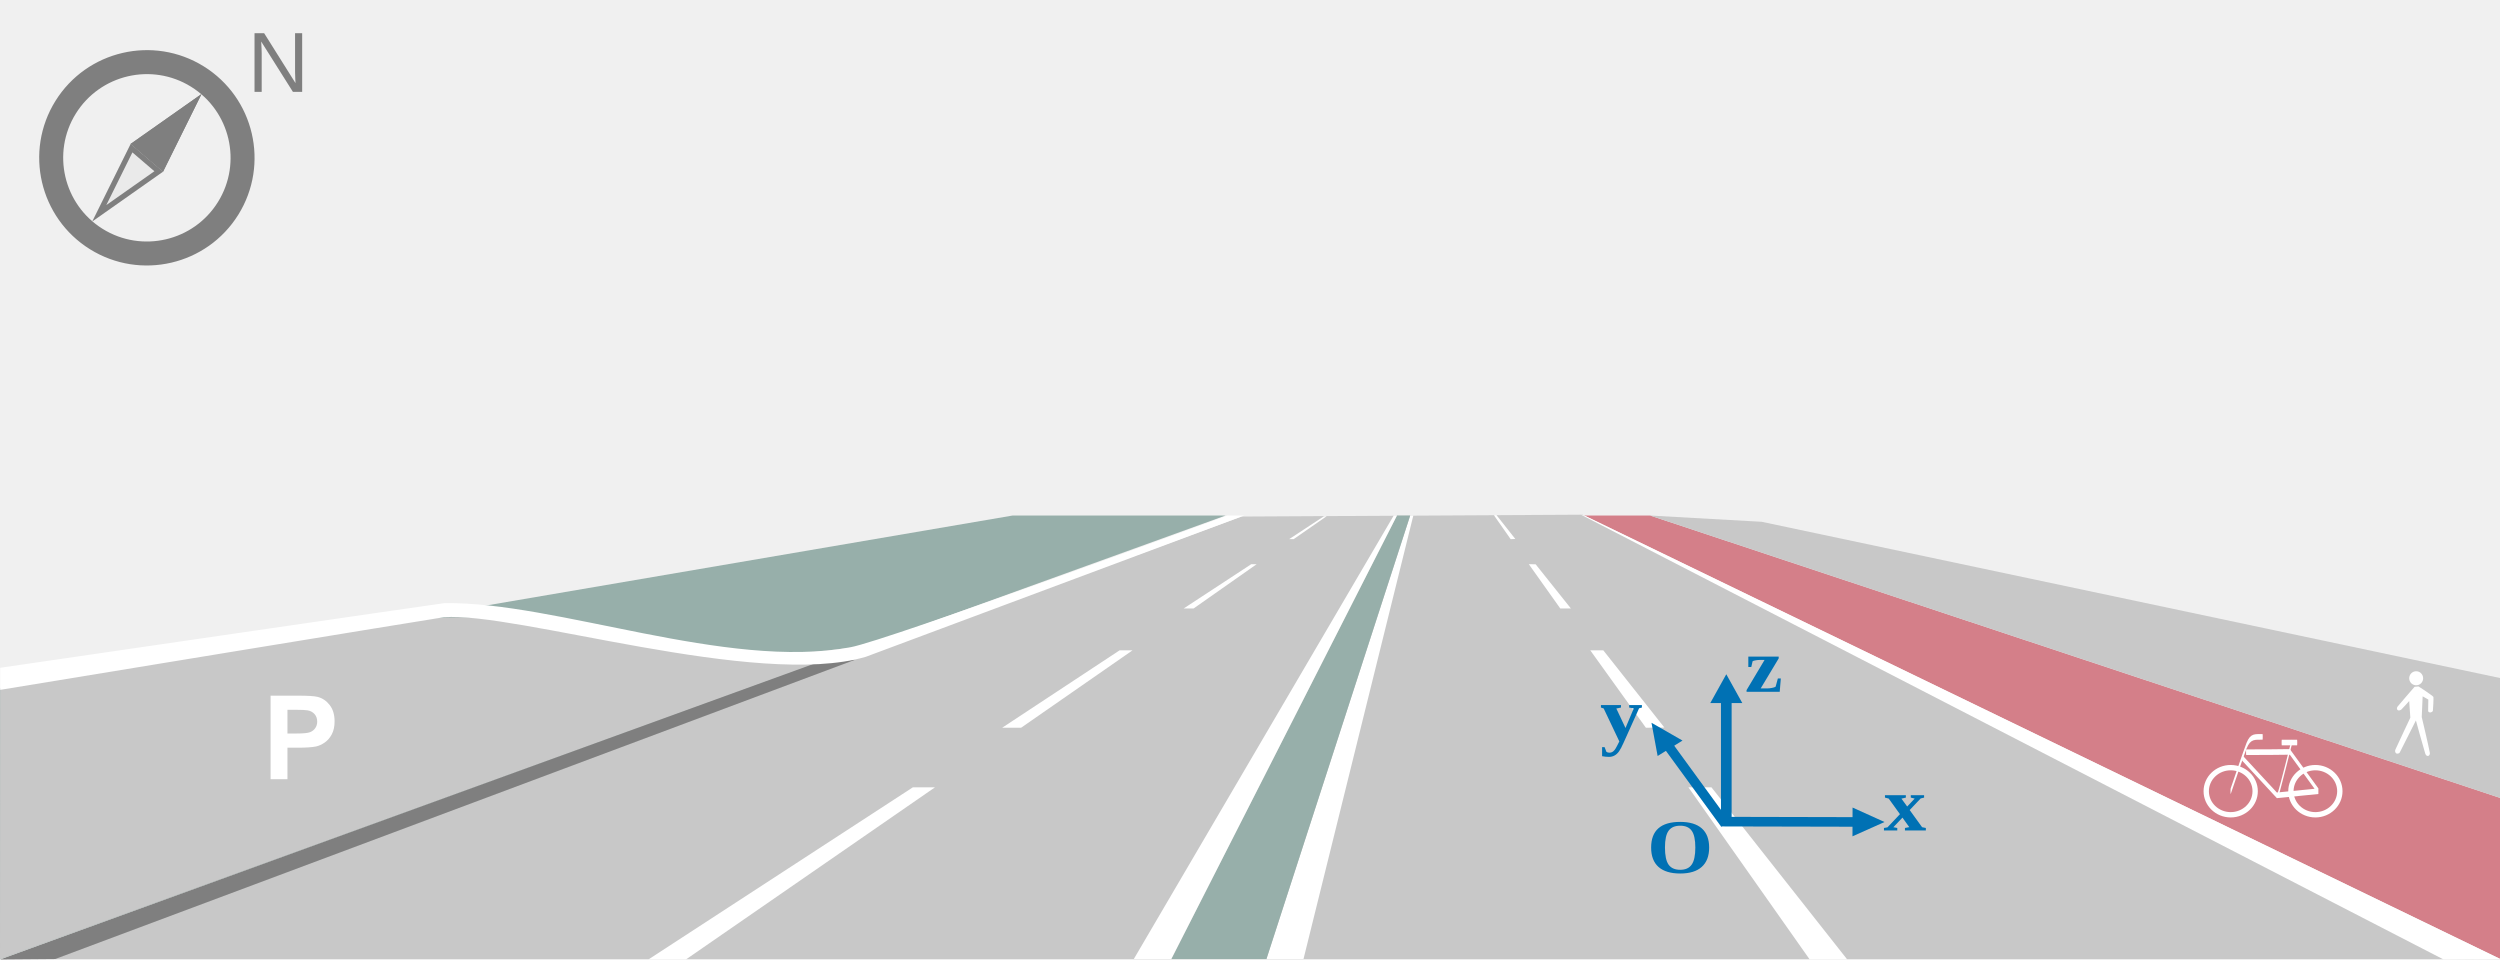
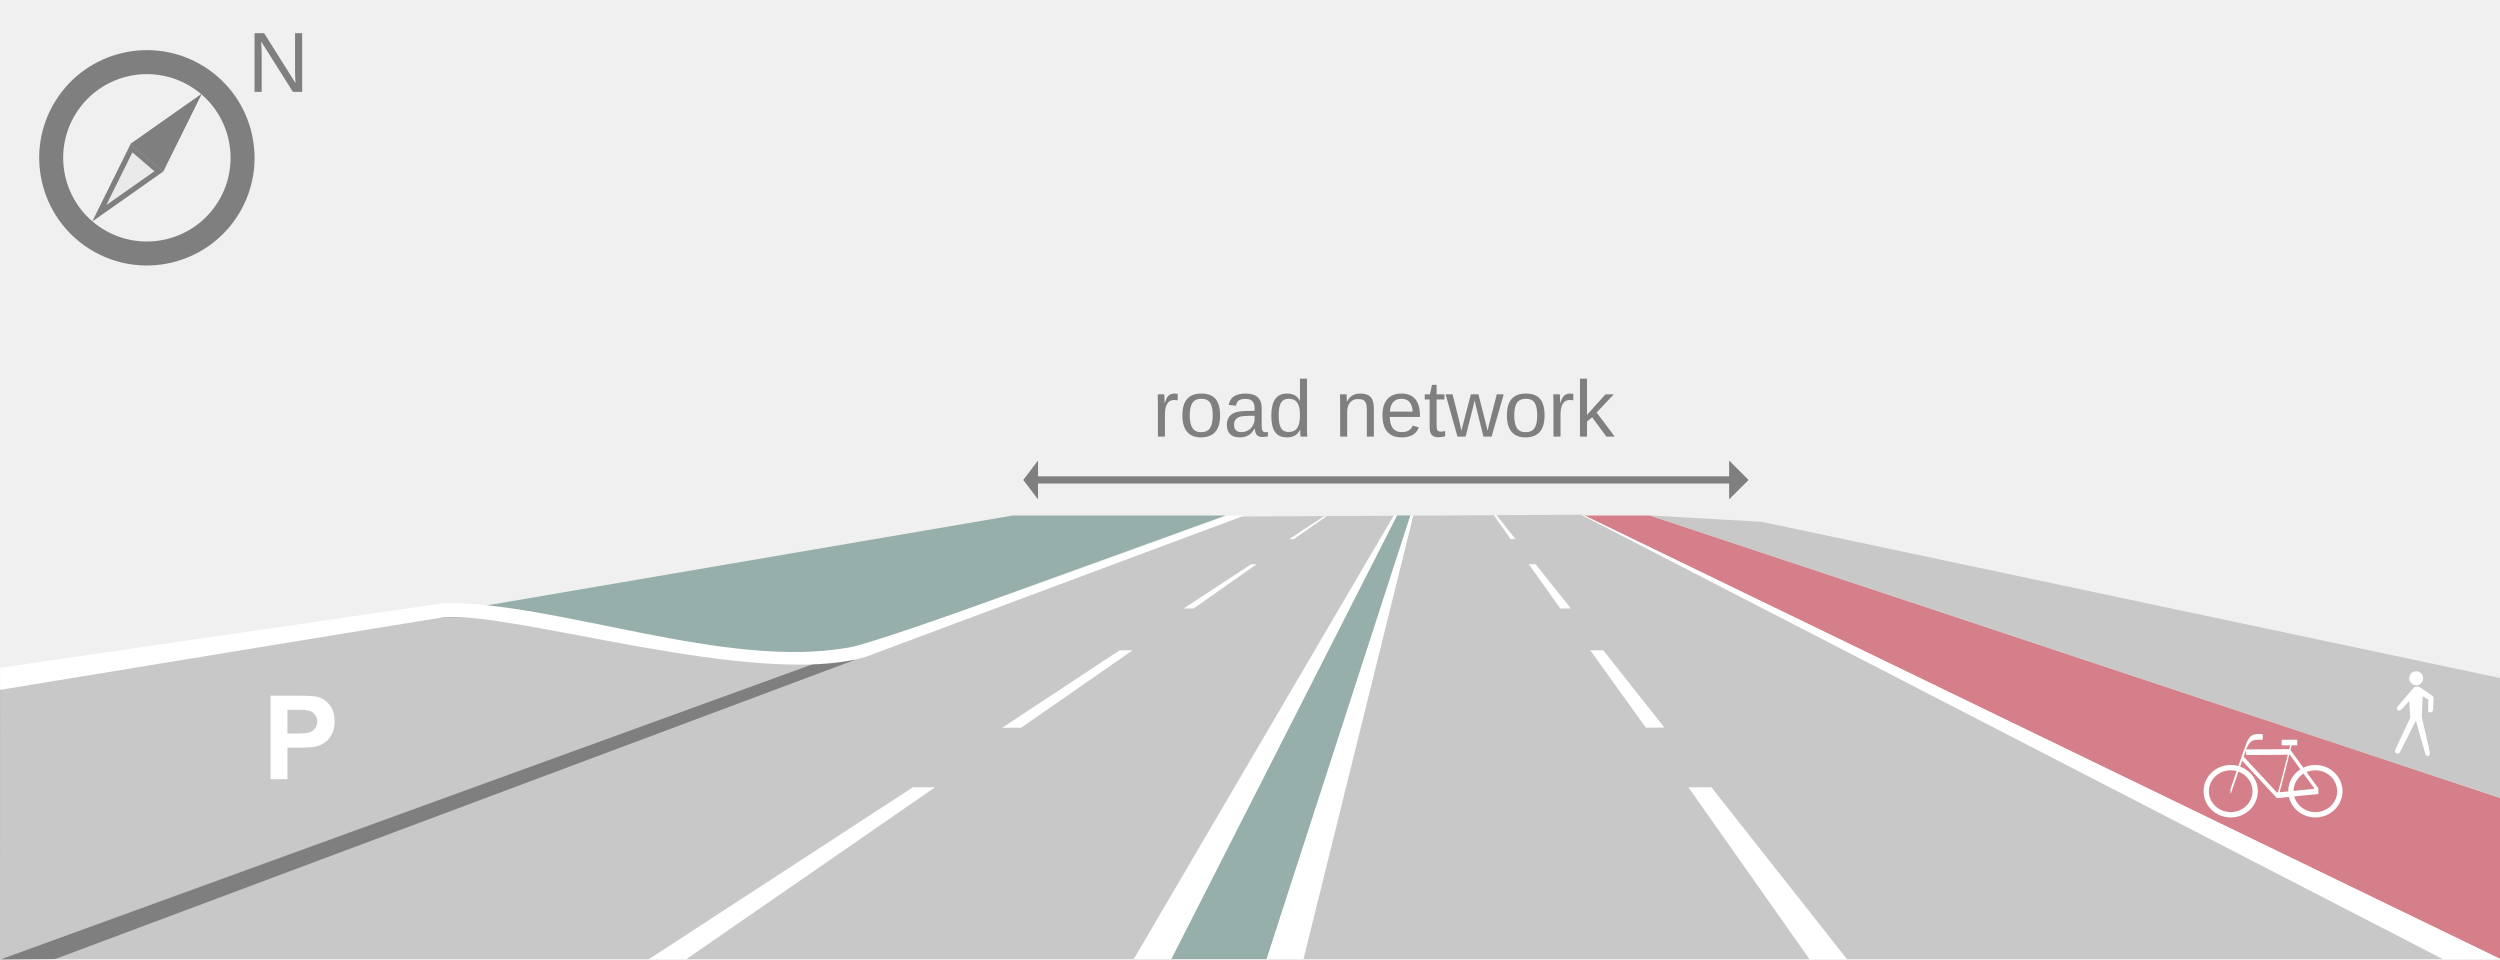
<svg xmlns="http://www.w3.org/2000/svg" width="100%" height="100%" viewBox="0 0 469 180" version="1.1" xml:space="preserve" style="fill-rule:evenodd;clip-rule:evenodd;stroke-linecap:round;stroke-miterlimit:1;">
  <g transform="matrix(1,0,0,0.734694,-540,-257.143)">
    <g id="Road" transform="matrix(0.652961,0,0,0.888753,540.039,336.116)">
      <g>
        <g transform="matrix(0.0299978,0,0,0.0299989,0,2.00018e-12)">
          <path d="M11888,5468L15154,5450L23686,9706L354,9706L11888,5468Z" style="fill:rgb(200,200,200);" />
        </g>
        <g transform="matrix(0.0299978,0,0,0.0299989,0,2.00018e-12)">
          <path d="M9696.43,5458L11736.2,5458L-2,9705.12L0,7115.25L9696.43,5458Z" style="fill:rgb(151,175,170);" />
        </g>
        <g transform="matrix(0.0299978,0,0,0.0299989,0,2.00018e-12)">
          <path d="M3840.41,6473C5459.42,6249.93 6190.2,7032.27 8291.2,6702.48C8292.43,6702.29 -2,9705.12 -2,9705.12L0,7115.25C0,7115.25 2826.34,6612.73 3840.41,6473Z" style="fill:rgb(200,200,200);" />
        </g>
        <g transform="matrix(0.0149989,0,0,0.0149995,0,0)">
          <path d="M15698.2,13715.4L16376,13678.5L1053,19411L-4,19420L15698.2,13715.4Z" style="fill:rgb(127,127,127);" />
        </g>
        <g transform="matrix(0.0149989,0,0,0.0149995,0,0)">
          <path d="M23503.4,10916L23829.1,10916C23829.1,10916 16605.4,13614.9 16582.4,13621.7C14495.1,14238.8 9883.77,12755.1 8495.51,12864.6C8431.41,12869.7 -0,14255.1 -0,14255.1L0,13832.5C0,13832.5 8474.41,12594.5 8511.1,12594C10651.4,12563.1 13914.5,13881.8 16285.1,13439.7C17008.9,13304.7 23503.4,10916 23503.4,10916Z" style="fill:white;" />
        </g>
        <g transform="matrix(0.0299978,0,0,0.0299989,0,0)">
          <path d="M13504.5,5458L13534.4,5458L12482.5,9705.12L12127.3,9705.12L13504.5,5458Z" style="fill:white;" />
        </g>
        <g transform="matrix(0.0299978,0,0,0.0299989,0,0)">
          <path d="M16168.9,8060.96L16389.5,8060.96L17690.1,9710L17330.6,9710L16168.9,8060.96Z" style="fill:white;" />
        </g>
        <g transform="matrix(0.0299978,0,0,0.0299989,-52.5342,-66.6388)">
          <path d="M16980.1,8970.22L17104.8,8970.22L17690.1,9710L17512.9,9711.79L16980.1,8970.22Z" style="fill:white;" />
        </g>
        <g transform="matrix(0.0299978,0,0,0.0299989,-79.7212,-100.844)">
          <path d="M17298,9285.79L17363.1,9286.45L17701.1,9710L17599.3,9709.8L17298,9285.79Z" style="fill:white;" />
        </g>
        <g transform="matrix(0.0299978,0,0,0.0299989,-95.6977,-120.823)">
          <path d="M17496.5,9483.16L17519.7,9480.51L17701.1,9710L17656.6,9712.01L17496.5,9483.16Z" style="fill:white;" />
        </g>
        <g transform="matrix(-0.0299978,0,0,0.0299989,716.882,4.44089e-14)">
          <path d="M14944.7,8060.96L15156.6,8060.96L17690.1,9710L17330.6,9710L14944.7,8060.96Z" style="fill:white;" />
        </g>
        <g transform="matrix(-0.0299978,0,0,0.0299989,819.114,-66.6388)">
          <path d="M16460.4,8970.22L16584.5,8970.22L17709.4,9711.79L17528,9711.79L16460.4,8970.22Z" style="fill:white;" />
        </g>
        <g transform="matrix(-0.0299978,0,0,0.0299989,871.153,-100.844)">
          <path d="M17006.9,9285.79L17058.7,9285.79L17706.1,9710L17611,9710L17006.9,9285.79Z" style="fill:white;" />
        </g>
        <g transform="matrix(-0.0299978,0,0,0.0299989,905.9,-120.59)">
          <path d="M17493.8,9483.83L17521,9485.2L17854.3,9704.25L17811.2,9704.25L17493.8,9483.83Z" style="fill:white;" />
        </g>
        <g transform="matrix(0.0299978,0,0,0.0299989,0,0)">
          <path d="M13377.6,5458L13504,5458L12127.3,9706L11216,9706L13377.6,5458Z" style="fill:rgb(151,175,170);" />
        </g>
        <g transform="matrix(0.0299978,0,0,0.0299989,0,0)">
          <path d="M13346.6,5458L13377.6,5458L11216.4,9705.12L10857.4,9705.12L13346.6,5458Z" style="fill:white;" />
        </g>
        <g transform="matrix(0.0299978,0,0,0.0299989,0,0)">
          <path d="M15801.9,5458L15168.9,5458L23944,9705.12L23944,8162.87L15801.9,5458Z" style="fill:rgb(212,127,137);" />
        </g>
        <g transform="matrix(0.0299978,0,0,0.0299989,0,0)">
          <path d="M15801.9,5458L16870.7,5518L23944,7014.64L23944,8162.87L15801.9,5458Z" style="fill:rgb(200,200,200);" />
        </g>
        <g transform="matrix(0.0299978,0,0,0.0299989,0,0)">
          <path d="M15139.7,5450L15173.7,5458L23944,9705.12L23401.6,9710L15139.7,5450Z" style="fill:white;" />
        </g>
      </g>
      <g transform="matrix(2.01665,0,0,1.64625,-1309.06,-680.788)">
        <g transform="matrix(0.204949,0,0,0.327466,858.226,480.117)">
          <path d="M530.238,233.354C540.647,233.354 549.098,239.62 549.098,247.337C549.098,255.054 540.647,261.319 530.238,261.319C519.829,261.319 511.378,255.054 511.378,247.337C511.378,239.62 519.829,233.354 530.238,233.354ZM530.238,236.195C521.907,236.195 515.083,241.161 515.083,247.337C515.083,253.513 521.907,258.479 530.238,258.479C538.568,258.479 545.393,253.513 545.393,247.337C545.393,241.161 538.568,236.195 530.238,236.195Z" style="fill:white;" />
        </g>
        <g transform="matrix(-0.0622347,0,0,1.225,983.642,-48.2764)">
          <path d="M196.138,489.719C213.18,489.742 223.496,489.547 232.672,490.963C238.161,491.81 269.055,497.459 269.055,497.459" style="fill:none;stroke:white;stroke-width:0.8px;" />
        </g>
        <g transform="matrix(-0.0622347,0,0,1.225,983.642,-48.2764)">
          <path d="M233.496,491.903C213.357,491.926 133.702,491.859 133.702,491.859L68.352,497.459L163.363,498.047L242.668,492.714" style="fill:none;stroke:white;stroke-width:0.8px;stroke-linejoin:round;" />
        </g>
        <g transform="matrix(-0.0622347,0,0,1.225,983.642,-48.2764)">
          <path d="M129.584,490.527C129.584,490.527 156.879,497.338 161.077,498.047" style="fill:none;stroke:white;stroke-width:0.8px;" />
        </g>
        <g transform="matrix(-0.0622347,0,0,1.225,982.242,-48.2764)">
          <path d="M129.584,490.527L94.641,490.527" style="fill:none;stroke:white;stroke-width:0.8px;" />
        </g>
        <g transform="matrix(0.204949,0,0,0.327466,870.29,480.117)">
          <path d="M530.238,233.354C540.647,233.354 549.098,239.62 549.098,247.337C549.098,255.054 540.647,261.319 530.238,261.319C519.829,261.319 511.378,255.054 511.378,247.337C511.378,239.62 519.829,233.354 530.238,233.354ZM530.238,236.195C521.907,236.195 515.083,241.161 515.083,247.337C515.083,253.513 521.907,258.479 530.238,258.479C538.568,258.479 545.393,253.513 545.393,247.337C545.393,241.161 538.568,236.195 530.238,236.195Z" style="fill:white;" />
        </g>
      </g>
      <g transform="matrix(1.19765,2.16874e-16,2.39103e-16,1.19764,69.0351,239.493)">
        <path d="M7.219,0L7.219,-20.043L13.713,-20.043C16.174,-20.043 17.778,-19.943 18.525,-19.742C19.674,-19.441 20.635,-18.787 21.41,-17.78C22.185,-16.773 22.572,-15.472 22.572,-13.877C22.572,-12.647 22.349,-11.612 21.902,-10.773C21.456,-9.935 20.888,-9.276 20.2,-8.798C19.512,-8.319 18.813,-8.003 18.102,-7.848C17.135,-7.656 15.736,-7.561 13.904,-7.561L11.266,-7.561L11.266,0L7.219,0ZM11.266,-16.652L11.266,-10.965L13.48,-10.965C15.076,-10.965 16.142,-11.07 16.68,-11.279C17.217,-11.489 17.639,-11.817 17.944,-12.264C18.25,-12.71 18.402,-13.23 18.402,-13.822C18.402,-14.551 18.188,-15.153 17.76,-15.627C17.331,-16.101 16.789,-16.397 16.133,-16.516C15.65,-16.607 14.679,-16.652 13.221,-16.652L11.266,-16.652Z" style="fill:white;fill-rule:nonzero;" />
      </g>
      <g transform="matrix(2.43144,0,0,1.98485,-1719.37,-851.211)">
        <g transform="matrix(0.0436461,0,0,0.0726517,969.476,516.934)">
          <ellipse cx="530.238" cy="247.337" rx="18.86" ry="13.983" style="fill:white;" />
        </g>
        <g transform="matrix(0.0195874,0,0,0.0239955,540,362.121)">
          <path d="M23065.6,7337.87C23065.6,7337.87 23037.5,7369.53 23019.2,7388.23C23014.9,7392.66 23002.8,7397.78 22996.1,7392.6C22990.4,7388.13 22989.9,7380.57 22994.9,7372.21C22998,7366.94 23098,7252.07 23098,7252.07L23121.9,7249.93C23121.9,7249.93 23206.7,7304.34 23211.7,7313.49C23213.6,7317.16 23209.3,7393.84 23208.4,7397.36C23207.1,7402.12 23197.7,7406.87 23193,7406.92C23188.2,7406.97 23180.1,7404.56 23179.8,7397.66C23179.6,7392.83 23180.9,7329.11 23180.9,7329.11L23146.7,7309.68L23141.2,7434.51C23141.2,7434.51 23183.6,7612.31 23190.2,7650.97C23191.4,7658.02 23186.8,7669.56 23177.6,7669.43C23169,7669.3 23164.3,7660.88 23162.1,7653.91C23150.6,7617.22 23106,7455.15 23106,7455.15C23106,7455.15 23027,7611.89 23009.2,7647.25C23004.7,7656.3 22992.2,7656.47 22987.6,7653.91C22983.1,7651.34 22977.6,7641.51 22981.9,7631.88C22997.5,7596.57 23072.4,7438.42 23072.4,7438.42L23065.6,7337.87Z" style="fill:white;" />
        </g>
      </g>
-     </g>
-     <g id="Coordinate-system" transform="matrix(1,0,-4.10913e-17,1.225,32.4925,131.339)">
-       <g transform="matrix(0.999999,-2.77556e-17,-4.33681e-19,1,539.435,196.543)">
-         <g id="arrow-blue">
-           <g>
-             <path d="M288.925,128.5L291.925,122.5L294.925,128.5L288.925,128.5Z" style="fill:rgb(0,113,180);" />
-             <path d="M291.925,153.129L291.925,127.3" style="fill:none;stroke:rgb(0,113,180);stroke-width:2px;stroke-linecap:butt;stroke-linejoin:round;stroke-miterlimit:1.5;" />
-           </g>
-         </g>
+       <g id="label" transform="matrix(1.19765,2.16874e-16,2.39103e-16,1.19764,324.813,141.061)">
+         <g transform="matrix(19.1812,0,0,19.1812,116.064,0)">
+                 </g>
+         <text x="5.182px" y="0px" style="font-family:'ArialMT', 'Arial';font-size:19.181px;fill:rgb(127,127,127);">road network</text>
      </g>
-       <g transform="matrix(-0.00259213,0.999996,-0.999997,-0.00259214,984.297,58.2357)">
-         <g id="arrow-blue1">
-           <g>
-             <path d="M288.925,128.5L291.925,122.5L294.925,128.5L288.925,128.5Z" style="fill:rgb(0,113,180);" />
-             <path d="M291.925,153.129L291.925,127.3" style="fill:none;stroke:rgb(0,113,180);stroke-width:2px;stroke-linecap:butt;stroke-linejoin:round;stroke-miterlimit:1.5;" />
-           </g>
-         </g>
-       </g>
-       <g id="arrow-blue2" transform="matrix(0.77733,-0.53646,0.580855,0.885587,519.249,377.281)">
-         <g>
-           <g>
-             <path d="M288.925,128.5L291.925,122.5L294.925,128.5L288.925,128.5Z" style="fill:rgb(0,113,180);" />
-             <g transform="matrix(1,-1.66533e-16,-1.11022e-16,0.73768,0,33.3934)">
-               <path d="M291.925,153.129L291.925,127.3" style="fill:none;stroke:rgb(0,113,180);stroke-width:2px;stroke-linecap:butt;stroke-linejoin:round;stroke-miterlimit:1.5;" />
-             </g>
-           </g>
-         </g>
-       </g>
-       <g transform="matrix(1,0,-1.75162e-46,1,807.685,332.812)">
-         <g transform="matrix(16,0,0,16,8,0)">
-                 </g>
-         <text x="0px" y="0px" style="font-family:'TimesNewRomanPS-BoldMT', 'Times New Roman';font-weight:700;font-size:16px;fill:rgb(0,113,180);">y</text>
-       </g>
-       <g transform="matrix(1.11514,0,0,1.11514,834.848,322.695)">
-         <text x="0px" y="0px" style="font-family:'TimesNewRomanPS-BoldMT', 'Times New Roman';font-weight:700;font-size:14.348px;fill:rgb(0,113,180);">z</text>
-       </g>
-       <g transform="matrix(1,0,0,1,860.875,351.598)">
-         <g transform="matrix(16,0,0,16,8,0)">
-                 </g>
-         <text x="0px" y="0px" style="font-family:'TimesNewRomanPS-BoldMT', 'Times New Roman';font-weight:700;font-size:16px;fill:rgb(0,113,180);">x</text>
-       </g>
-       <g transform="matrix(1.12889,0,-1.97739e-46,1.12889,816.485,360.419)">
-         <text x="0px" y="0px" style="font-family:'TimesNewRomanPS-BoldMT', 'Times New Roman';font-weight:700;font-size:14.173px;fill:rgb(0,113,180);">O</text>
+       <g id="arrow" transform="matrix(3.41456,0,0,1.14155,-264.31,52.4925)">
+         <path d="M164.731,89.399L164.731,93.382L163.486,88.495L164.731,83.608L164.731,87.591L222.882,87.591L222.882,83.608L224.516,88.495L222.882,93.382L222.882,89.399L164.731,89.399Z" style="fill:rgb(127,127,127);" />
      </g>
    </g>
    <g id="cardinal-direction" transform="matrix(0.168986,0.153081,-0.119697,0.244794,-6887.63,12524.5)">
      <g transform="matrix(0.999531,-0.0287655,0.0325823,0.999531,1745.17,154.476)">
        <g transform="matrix(-0.151565,0.928749,-1.05198,-0.151565,-49064.2,-67373.5)">
          <g transform="matrix(3.60822e-16,3.04013,-4.0676,7.77156e-16,6450.07,-53820.8)">
            <path d="M114.666,32.2L120.759,51.271L108.572,51.271L114.666,32.2Z" style="fill:rgb(234,234,234);" />
            <path d="M114.666,32.2L120.759,51.271L108.572,51.271L114.666,32.2ZM114.666,37.117L110.53,50.06L118.801,50.06L114.666,37.117Z" style="fill:rgb(127,127,127);" />
          </g>
          <g transform="matrix(2.77556e-17,-3.04013,4.0676,-2.91434e-16,6032.97,-53123.6)">
            <path d="M114.666,32.2L120.759,51.271L108.572,51.271L114.666,32.2Z" style="fill:rgb(127,127,127);" />
            <path d="M114.666,32.2L120.759,51.271L108.572,51.271L114.666,32.2ZM114.666,37.117L110.53,50.06L118.801,50.06L114.666,37.117Z" style="fill:rgb(127,127,127);" />
          </g>
        </g>
        <g transform="matrix(5.2769,0,0,6.6878,3443.51,-55126.3)">
          <path d="M530.238,233.354C540.647,233.354 549.098,239.62 549.098,247.337C549.098,255.054 540.647,261.319 530.238,261.319C519.829,261.319 511.378,255.054 511.378,247.337C511.378,239.62 519.829,233.354 530.238,233.354ZM530.238,236.469C522.147,236.469 515.579,241.339 515.579,247.337C515.579,253.335 522.147,258.205 530.238,258.205C538.329,258.205 544.897,253.335 544.897,247.337C544.897,241.339 538.329,236.469 530.238,236.469Z" style="fill:rgb(127,127,127);" />
        </g>
      </g>
      <g transform="matrix(-2.79922,1.75048,-1.86299,-2.63015,6317.06,-53649.4)">
        <g transform="matrix(23.4414,0,0,23.4414,22.1103,0)">
                </g>
        <text x="5.182px" y="0px" style="font-family:'ArialMT', 'Arial';font-size:23.441px;fill:rgb(127,127,127);">N</text>
      </g>
    </g>
  </g>
</svg>
